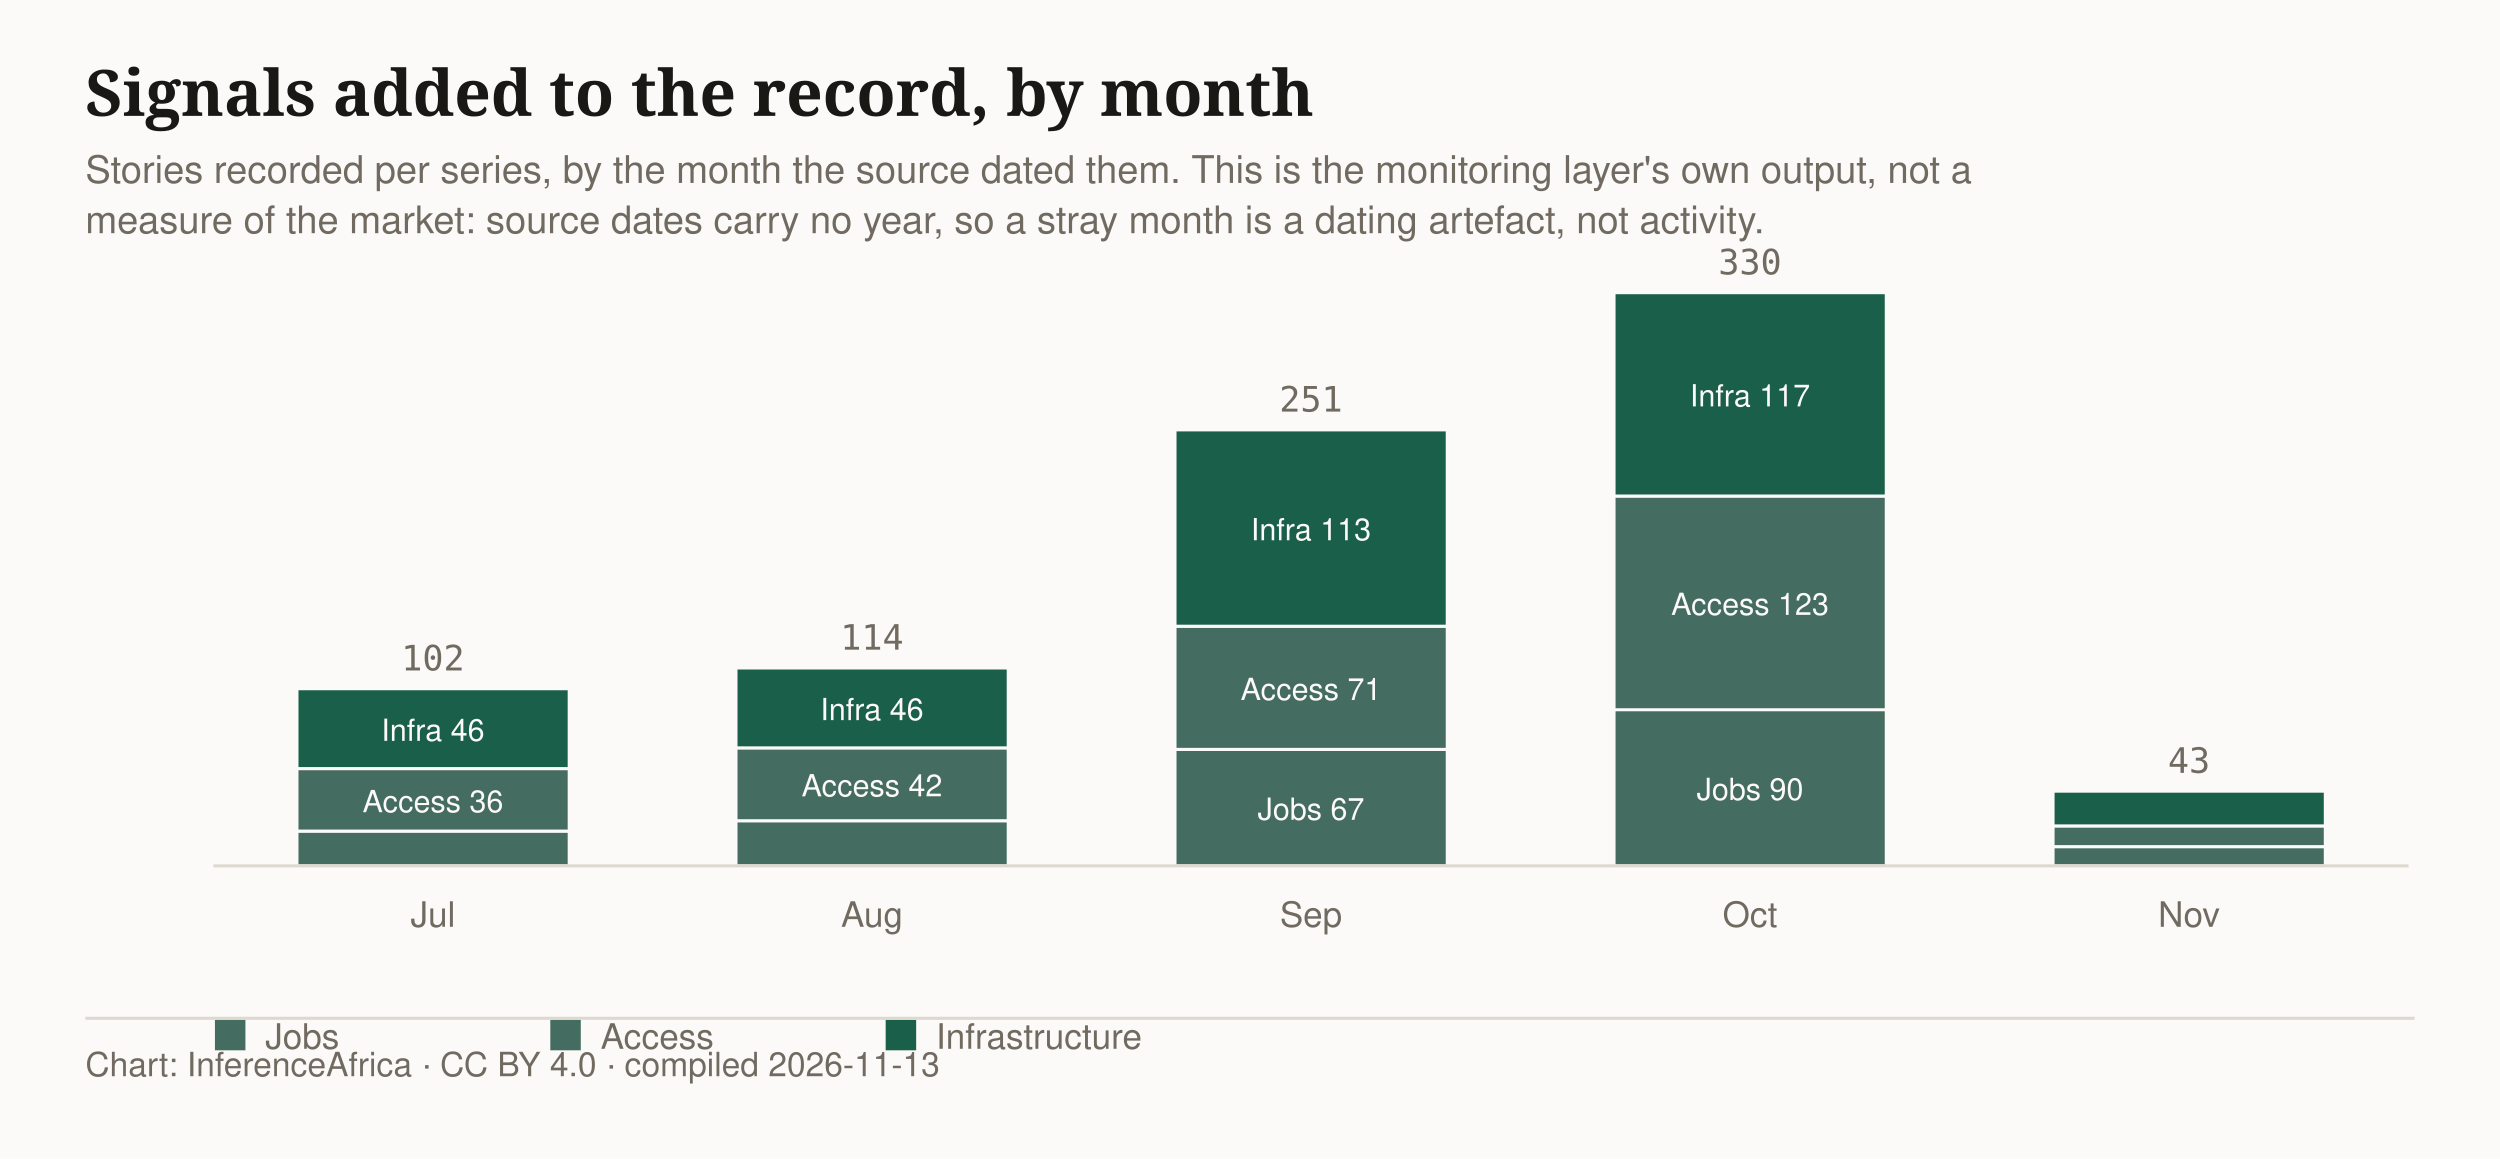
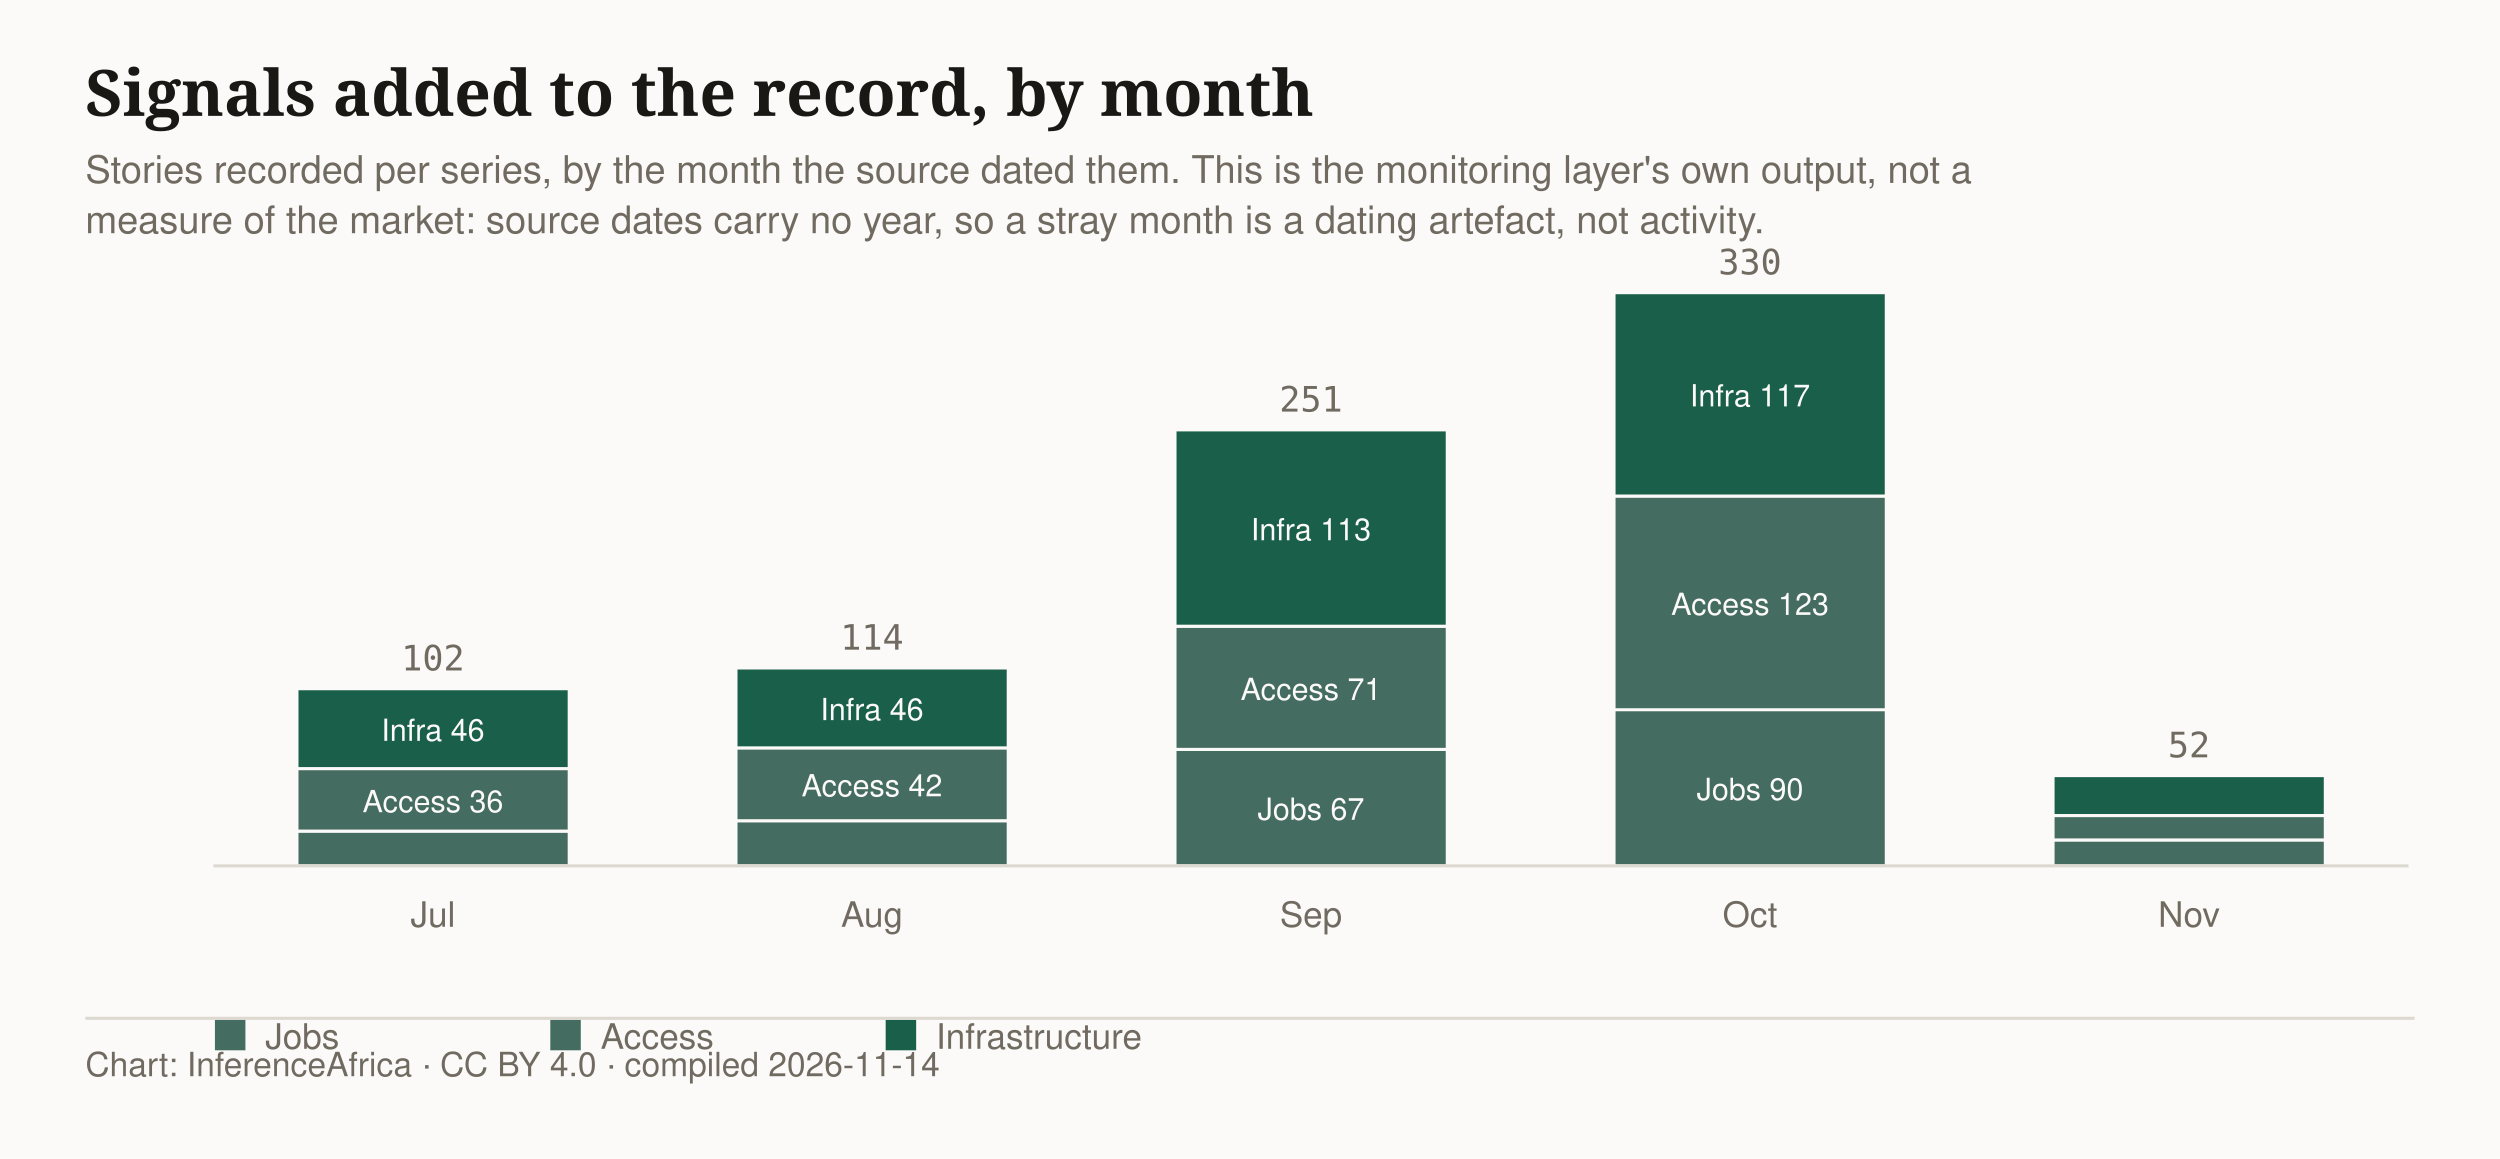
- <svg xmlns="http://www.w3.org/2000/svg" viewBox="0 0 820 380" width="820" height="380" role="img" aria-label="Signals added to the record by month and series: Jul 102, Aug 114, Sep 251, Oct 330, Nov 43. This measures the monitoring layer, not the market.">
+ <svg xmlns="http://www.w3.org/2000/svg" viewBox="0 0 820 380" width="820" height="380" role="img" aria-label="Signals added to the record by month and series: Jul 102, Aug 114, Sep 251, Oct 330, Nov 52. This measures the monitoring layer, not the market.">
  <defs>
    <pattern id="status-proposal" width="6" height="6" patternUnits="userSpaceOnUse">
      <path d="M0 6L6 0" stroke="#756342" stroke-width="1" />
    </pattern>
  </defs>
  <rect width="820" height="380" fill="#fbfaf8" />
  <text x="28" y="38" font-family="'Source Serif 4',Georgia,serif" font-size="21" font-weight="600" fill="#1a1815" style="font-variant-numeric:tabular-nums lining-nums">Signals added to the record, by month</text>
  <text x="28" y="60.0" font-family="IBM Plex Sans,-apple-system,'Segoe UI',Helvetica,Arial,sans-serif" font-size="12.5" fill="#706a61" style="font-variant-numeric:tabular-nums lining-nums">Stories recorded per series, by the month the source dated them. This is the monitoring layer's own output, not a</text>
  <text x="28" y="76.5" font-family="IBM Plex Sans,-apple-system,'Segoe UI',Helvetica,Arial,sans-serif" font-size="12.5" fill="#706a61" style="font-variant-numeric:tabular-nums lining-nums">measure of the market: source dates carry no year, so a stray month is a dating artefact, not activity.</text>
  <rect x="97.4" y="272.6" width="89.3" height="11.4" fill="#456c60" data-status="measured" stroke="#fbfaf8" stroke-width="1" />
  <rect x="97.4" y="252.1" width="89.3" height="20.5" fill="#456c60" data-status="measured" stroke="#fbfaf8" stroke-width="1" />
  <text x="142.0" y="266.4" text-anchor="middle" font-family="IBM Plex Sans,-apple-system,'Segoe UI',Helvetica,Arial,sans-serif" font-size="10" fill="#fbfaf8" style="font-variant-numeric:tabular-nums lining-nums">Access 36</text>
  <rect x="97.4" y="225.9" width="89.3" height="26.2" fill="#1a5f4a" data-status="measured" stroke="#fbfaf8" stroke-width="1" />
  <text x="142.0" y="243.0" text-anchor="middle" font-family="IBM Plex Sans,-apple-system,'Segoe UI',Helvetica,Arial,sans-serif" font-size="10" fill="#fbfaf8" style="font-variant-numeric:tabular-nums lining-nums">Infra 46</text>
  <text x="142.0" y="219.9" text-anchor="middle" font-family="'IBM Plex Mono',Consolas,monospace" font-size="11.5" fill="#706a61" style="font-variant-numeric:tabular-nums lining-nums">102</text>
  <text x="142.0" y="304" text-anchor="middle" font-family="IBM Plex Sans,-apple-system,'Segoe UI',Helvetica,Arial,sans-serif" font-size="11.5" fill="#706a61" style="font-variant-numeric:tabular-nums lining-nums">Jul</text>
  <rect x="241.4" y="269.2" width="89.3" height="14.8" fill="#456c60" data-status="measured" stroke="#fbfaf8" stroke-width="1" />
  <rect x="241.4" y="245.3" width="89.3" height="23.9" fill="#456c60" data-status="measured" stroke="#fbfaf8" stroke-width="1" />
  <text x="286.0" y="261.2" text-anchor="middle" font-family="IBM Plex Sans,-apple-system,'Segoe UI',Helvetica,Arial,sans-serif" font-size="10" fill="#fbfaf8" style="font-variant-numeric:tabular-nums lining-nums">Access 42</text>
  <rect x="241.4" y="219.1" width="89.3" height="26.2" fill="#1a5f4a" data-status="measured" stroke="#fbfaf8" stroke-width="1" />
  <text x="286.0" y="236.2" text-anchor="middle" font-family="IBM Plex Sans,-apple-system,'Segoe UI',Helvetica,Arial,sans-serif" font-size="10" fill="#fbfaf8" style="font-variant-numeric:tabular-nums lining-nums">Infra 46</text>
  <text x="286.0" y="213.1" text-anchor="middle" font-family="'IBM Plex Mono',Consolas,monospace" font-size="11.5" fill="#706a61" style="font-variant-numeric:tabular-nums lining-nums">114</text>
  <text x="286.0" y="304" text-anchor="middle" font-family="IBM Plex Sans,-apple-system,'Segoe UI',Helvetica,Arial,sans-serif" font-size="11.5" fill="#706a61" style="font-variant-numeric:tabular-nums lining-nums">Aug</text>
  <rect x="385.4" y="245.8" width="89.3" height="38.2" fill="#456c60" data-status="measured" stroke="#fbfaf8" stroke-width="1" />
  <text x="430.0" y="268.9" text-anchor="middle" font-family="IBM Plex Sans,-apple-system,'Segoe UI',Helvetica,Arial,sans-serif" font-size="10" fill="#fbfaf8" style="font-variant-numeric:tabular-nums lining-nums">Jobs 67</text>
  <rect x="385.4" y="205.4" width="89.3" height="40.4" fill="#456c60" data-status="measured" stroke="#fbfaf8" stroke-width="1" />
  <text x="430.0" y="229.6" text-anchor="middle" font-family="IBM Plex Sans,-apple-system,'Segoe UI',Helvetica,Arial,sans-serif" font-size="10" fill="#fbfaf8" style="font-variant-numeric:tabular-nums lining-nums">Access 71</text>
  <rect x="385.4" y="141.0" width="89.3" height="64.4" fill="#1a5f4a" data-status="measured" stroke="#fbfaf8" stroke-width="1" />
  <text x="430.0" y="177.2" text-anchor="middle" font-family="IBM Plex Sans,-apple-system,'Segoe UI',Helvetica,Arial,sans-serif" font-size="10" fill="#fbfaf8" style="font-variant-numeric:tabular-nums lining-nums">Infra 113</text>
  <text x="430.0" y="135.0" text-anchor="middle" font-family="'IBM Plex Mono',Consolas,monospace" font-size="11.5" fill="#706a61" style="font-variant-numeric:tabular-nums lining-nums">251</text>
  <text x="430.0" y="304" text-anchor="middle" font-family="IBM Plex Sans,-apple-system,'Segoe UI',Helvetica,Arial,sans-serif" font-size="11.5" fill="#706a61" style="font-variant-numeric:tabular-nums lining-nums">Sep</text>
  <rect x="529.4" y="232.7" width="89.3" height="51.3" fill="#456c60" data-status="measured" stroke="#fbfaf8" stroke-width="1" />
  <text x="574.0" y="262.4" text-anchor="middle" font-family="IBM Plex Sans,-apple-system,'Segoe UI',Helvetica,Arial,sans-serif" font-size="10" fill="#fbfaf8" style="font-variant-numeric:tabular-nums lining-nums">Jobs 90</text>
  <rect x="529.4" y="162.7" width="89.3" height="70.1" fill="#456c60" data-status="measured" stroke="#fbfaf8" stroke-width="1" />
  <text x="574.0" y="201.7" text-anchor="middle" font-family="IBM Plex Sans,-apple-system,'Segoe UI',Helvetica,Arial,sans-serif" font-size="10" fill="#fbfaf8" style="font-variant-numeric:tabular-nums lining-nums">Access 123</text>
  <rect x="529.4" y="96.0" width="89.3" height="66.7" fill="#1a5f4a" data-status="measured" stroke="#fbfaf8" stroke-width="1" />
  <text x="574.0" y="133.3" text-anchor="middle" font-family="IBM Plex Sans,-apple-system,'Segoe UI',Helvetica,Arial,sans-serif" font-size="10" fill="#fbfaf8" style="font-variant-numeric:tabular-nums lining-nums">Infra 117</text>
  <text x="574.0" y="90.0" text-anchor="middle" font-family="'IBM Plex Mono',Consolas,monospace" font-size="11.5" fill="#706a61" style="font-variant-numeric:tabular-nums lining-nums">330</text>
  <text x="574.0" y="304" text-anchor="middle" font-family="IBM Plex Sans,-apple-system,'Segoe UI',Helvetica,Arial,sans-serif" font-size="11.5" fill="#706a61" style="font-variant-numeric:tabular-nums lining-nums">Oct</text>
-   <rect x="673.4" y="277.7" width="89.3" height="6.3" fill="#456c60" data-status="measured" stroke="#fbfaf8" stroke-width="1" />
-   <rect x="673.4" y="270.9" width="89.3" height="6.8" fill="#456c60" data-status="measured" stroke="#fbfaf8" stroke-width="1" />
-   <rect x="673.4" y="259.5" width="89.3" height="11.4" fill="#1a5f4a" data-status="measured" stroke="#fbfaf8" stroke-width="1" />
-   <text x="718.0" y="253.5" text-anchor="middle" font-family="'IBM Plex Mono',Consolas,monospace" font-size="11.5" fill="#706a61" style="font-variant-numeric:tabular-nums lining-nums">43</text>
+   <rect x="673.4" y="275.5" width="89.3" height="8.5" fill="#456c60" data-status="measured" stroke="#fbfaf8" stroke-width="1" />
+   <rect x="673.4" y="267.5" width="89.3" height="8.0" fill="#456c60" data-status="measured" stroke="#fbfaf8" stroke-width="1" />
+   <rect x="673.4" y="254.4" width="89.3" height="13.1" fill="#1a5f4a" data-status="measured" stroke="#fbfaf8" stroke-width="1" />
+   <text x="718.0" y="248.4" text-anchor="middle" font-family="'IBM Plex Mono',Consolas,monospace" font-size="11.5" fill="#706a61" style="font-variant-numeric:tabular-nums lining-nums">52</text>
  <text x="718.0" y="304" text-anchor="middle" font-family="IBM Plex Sans,-apple-system,'Segoe UI',Helvetica,Arial,sans-serif" font-size="11.5" fill="#706a61" style="font-variant-numeric:tabular-nums lining-nums">Nov</text>
  <line x1="70" y1="284" x2="790" y2="284" stroke="#ddd8d0" />
  <rect x="70" y="334" width="11" height="11" fill="#456c60" data-status="measured" stroke="#fbfaf8" stroke-width="1" />
  <text x="87" y="344" font-family="IBM Plex Sans,-apple-system,'Segoe UI',Helvetica,Arial,sans-serif" font-size="11.5" fill="#706a61" style="font-variant-numeric:tabular-nums lining-nums">Jobs</text>
  <rect x="180" y="334" width="11" height="11" fill="#456c60" data-status="measured" stroke="#fbfaf8" stroke-width="1" />
  <text x="197" y="344" font-family="IBM Plex Sans,-apple-system,'Segoe UI',Helvetica,Arial,sans-serif" font-size="11.5" fill="#706a61" style="font-variant-numeric:tabular-nums lining-nums">Access</text>
  <rect x="290" y="334" width="11" height="11" fill="#1a5f4a" data-status="measured" stroke="#fbfaf8" stroke-width="1" />
  <text x="307" y="344" font-family="IBM Plex Sans,-apple-system,'Segoe UI',Helvetica,Arial,sans-serif" font-size="11.5" fill="#706a61" style="font-variant-numeric:tabular-nums lining-nums">Infrastructure</text>
  <line x1="28" y1="334" x2="792" y2="334" stroke="#ddd8d0" />
-   <text x="28" y="353" font-family="IBM Plex Sans,-apple-system,'Segoe UI',Helvetica,Arial,sans-serif" font-size="11" fill="#706a61" style="font-variant-numeric:tabular-nums lining-nums">Chart: InferenceAfrica · CC BY 4.0 · compiled 2026-11-13</text>
+   <text x="28" y="353" font-family="IBM Plex Sans,-apple-system,'Segoe UI',Helvetica,Arial,sans-serif" font-size="11" fill="#706a61" style="font-variant-numeric:tabular-nums lining-nums">Chart: InferenceAfrica · CC BY 4.0 · compiled 2026-11-14</text>
</svg>
